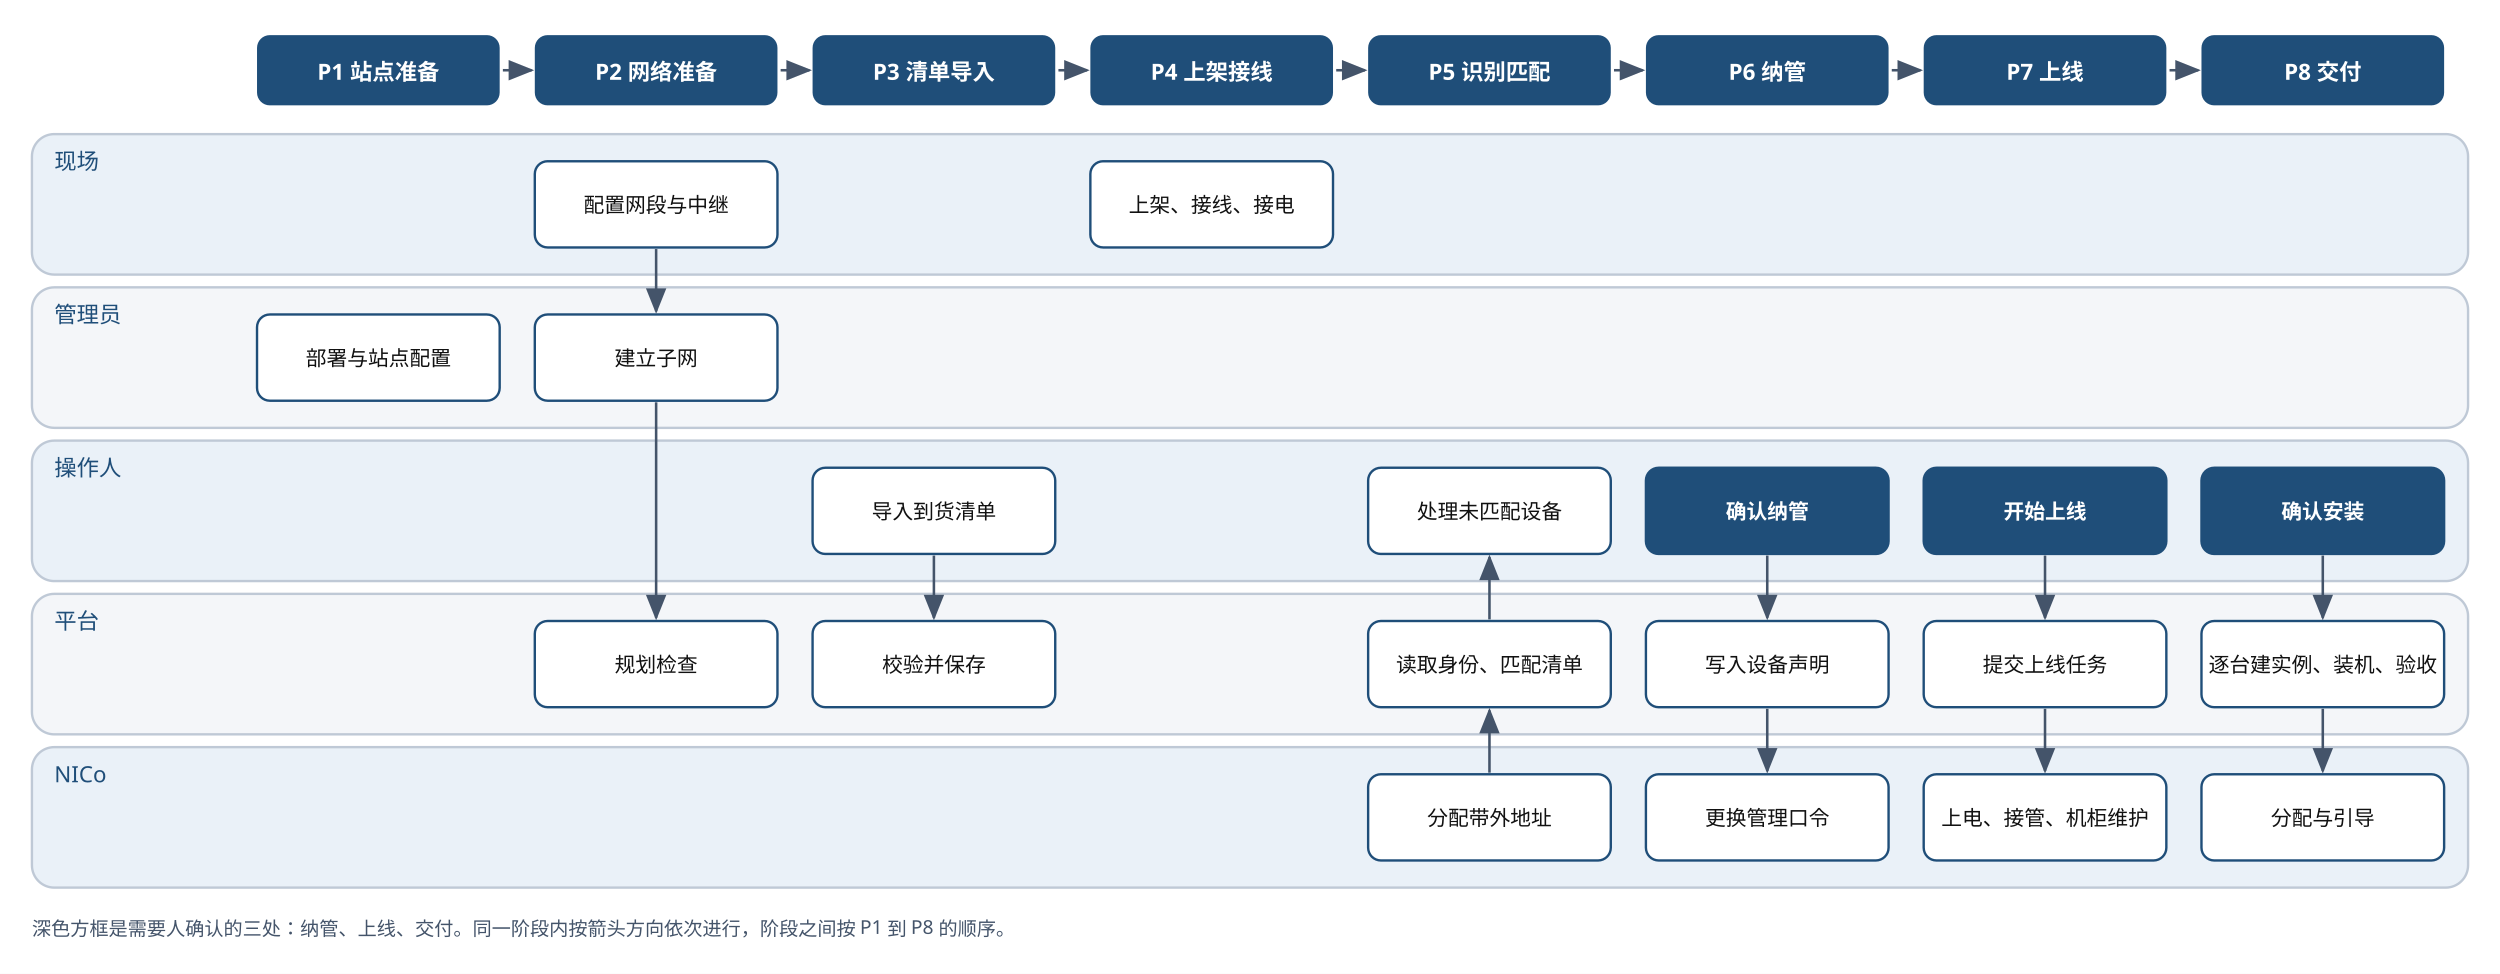
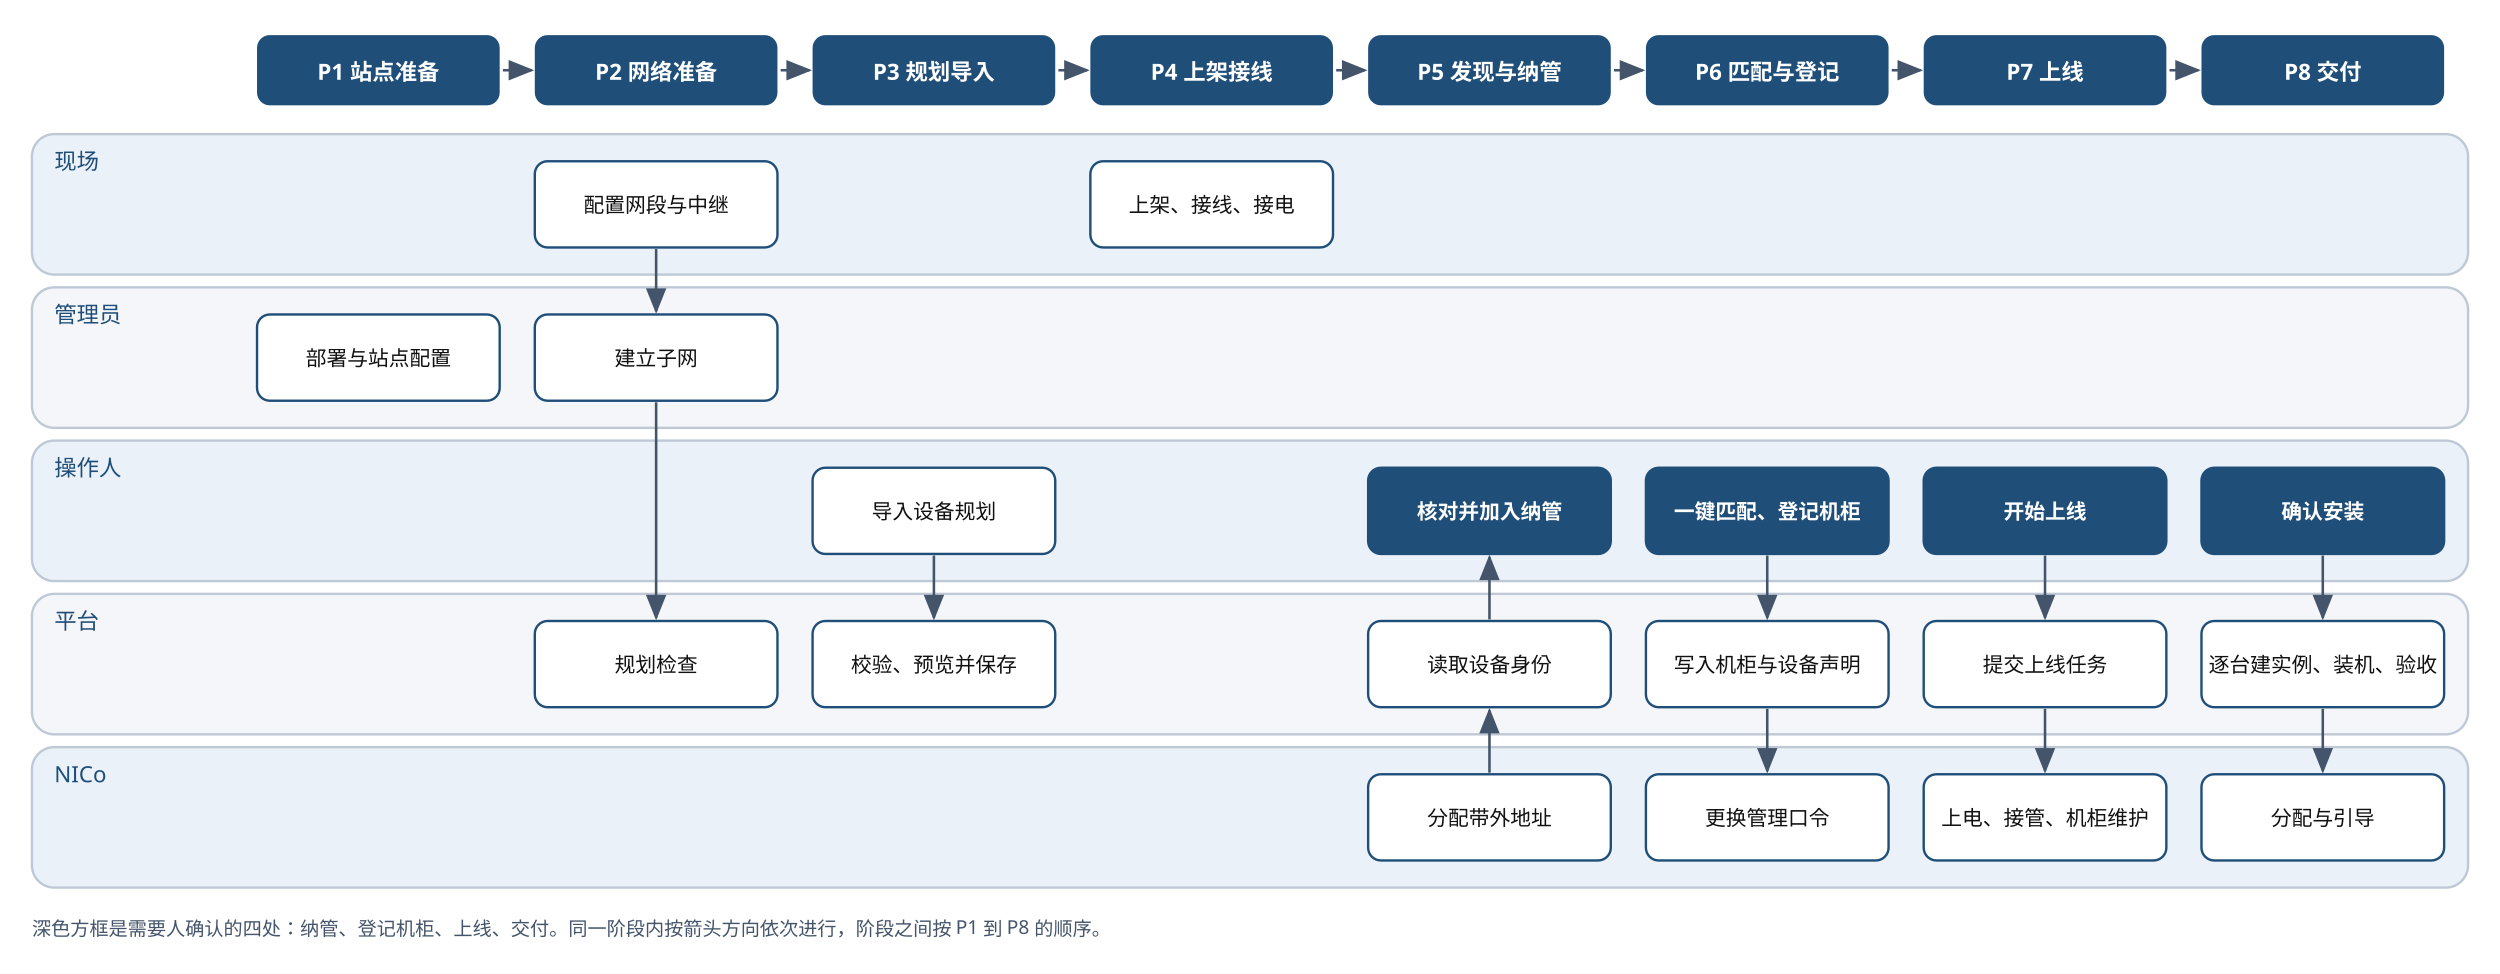
<svg xmlns="http://www.w3.org/2000/svg" width="1566" height="610" viewBox="0 0 1566 610" font-family="PingFang SC, Heiti SC, sans-serif">
  <defs>
    <marker id="ae" markerWidth="10" markerHeight="8" refX="9" refY="4" orient="auto">
      <path d="M0,0 L10,4 L0,8 z" fill="#44546A" />
    </marker>
  </defs>
  <rect width="1566" height="610" fill="white" />
  <rect x="20" y="84" width="1526" height="88" rx="14" fill="#EAF1F8" stroke="#BFC9D6" stroke-width="1.5" />
  <text x="34" y="106" font-size="14" fill="#1F4E79">现场</text>
  <rect x="20" y="180" width="1526" height="88" rx="14" fill="#F4F6F9" stroke="#BFC9D6" stroke-width="1.5" />
  <text x="34" y="202" font-size="14" fill="#1F4E79">管理员</text>
  <rect x="20" y="276" width="1526" height="88" rx="14" fill="#EAF1F8" stroke="#BFC9D6" stroke-width="1.5" />
  <text x="34" y="298" font-size="14" fill="#1F4E79">操作人</text>
  <rect x="20" y="372" width="1526" height="88" rx="14" fill="#F4F6F9" stroke="#BFC9D6" stroke-width="1.5" />
  <text x="34" y="394" font-size="14" fill="#1F4E79">平台</text>
  <rect x="20" y="468" width="1526" height="88" rx="14" fill="#EAF1F8" stroke="#BFC9D6" stroke-width="1.5" />
  <text x="34" y="490" font-size="14" fill="#1F4E79">NICo</text>
  <rect x="161.0" y="22" width="152" height="44" rx="8" fill="#1F4E79" />
  <text x="237.0" y="50" text-anchor="middle" font-size="14" font-weight="600" fill="#FFFFFF">P1 站点准备</text>
  <rect x="335.0" y="22" width="152" height="44" rx="8" fill="#1F4E79" />
  <text x="411.0" y="50" text-anchor="middle" font-size="14" font-weight="600" fill="#FFFFFF">P2 网络准备</text>
  <line x1="315.0" y1="44" x2="333.0" y2="44" stroke="#44546A" stroke-width="1.6" marker-end="url(#ae)" />
  <rect x="509.0" y="22" width="152" height="44" rx="8" fill="#1F4E79" />
-   <text x="585.0" y="50" text-anchor="middle" font-size="14" font-weight="600" fill="#FFFFFF">P3 清单导入</text>
+   <text x="585.0" y="50" text-anchor="middle" font-size="14" font-weight="600" fill="#FFFFFF">P3 规划导入</text>
  <line x1="489.0" y1="44" x2="507.0" y2="44" stroke="#44546A" stroke-width="1.6" marker-end="url(#ae)" />
  <rect x="683.0" y="22" width="152" height="44" rx="8" fill="#1F4E79" />
  <text x="759.0" y="50" text-anchor="middle" font-size="14" font-weight="600" fill="#FFFFFF">P4 上架接线</text>
  <line x1="663.0" y1="44" x2="681.0" y2="44" stroke="#44546A" stroke-width="1.6" marker-end="url(#ae)" />
  <rect x="857.0" y="22" width="152" height="44" rx="8" fill="#1F4E79" />
-   <text x="933.0" y="50" text-anchor="middle" font-size="14" font-weight="600" fill="#FFFFFF">P5 识别匹配</text>
+   <text x="933.0" y="50" text-anchor="middle" font-size="14" font-weight="600" fill="#FFFFFF">P5 发现与纳管</text>
  <line x1="837.0" y1="44" x2="855.0" y2="44" stroke="#44546A" stroke-width="1.6" marker-end="url(#ae)" />
  <rect x="1031.0" y="22" width="152" height="44" rx="8" fill="#1F4E79" />
-   <text x="1107.0" y="50" text-anchor="middle" font-size="14" font-weight="600" fill="#FFFFFF">P6 纳管</text>
+   <text x="1107.0" y="50" text-anchor="middle" font-size="14" font-weight="600" fill="#FFFFFF">P6 匹配与登记</text>
  <line x1="1011.0" y1="44" x2="1029.0" y2="44" stroke="#44546A" stroke-width="1.6" marker-end="url(#ae)" />
  <rect x="1205.0" y="22" width="152" height="44" rx="8" fill="#1F4E79" />
  <text x="1281.0" y="50" text-anchor="middle" font-size="14" font-weight="600" fill="#FFFFFF">P7 上线</text>
  <line x1="1185.0" y1="44" x2="1203.0" y2="44" stroke="#44546A" stroke-width="1.6" marker-end="url(#ae)" />
  <rect x="1379.0" y="22" width="152" height="44" rx="8" fill="#1F4E79" />
  <text x="1455.0" y="50" text-anchor="middle" font-size="14" font-weight="600" fill="#FFFFFF">P8 交付</text>
  <line x1="1359.0" y1="44" x2="1377.0" y2="44" stroke="#44546A" stroke-width="1.6" marker-end="url(#ae)" />
  <rect x="161.0" y="197.0" width="152" height="54" rx="8" fill="#FFFFFF" stroke="#1F4E79" stroke-width="1.5" />
  <text x="237.0" y="229.0" text-anchor="middle" font-size="13" font-weight="400" fill="#111111">部署与站点配置</text>
  <rect x="335.0" y="101.0" width="152" height="54" rx="8" fill="#FFFFFF" stroke="#1F4E79" stroke-width="1.5" />
  <text x="411.0" y="133.0" text-anchor="middle" font-size="13" font-weight="400" fill="#111111">配置网段与中继</text>
  <rect x="335.0" y="197.0" width="152" height="54" rx="8" fill="#FFFFFF" stroke="#1F4E79" stroke-width="1.5" />
  <text x="411.0" y="229.0" text-anchor="middle" font-size="13" font-weight="400" fill="#111111">建立子网</text>
  <rect x="335.0" y="389.0" width="152" height="54" rx="8" fill="#FFFFFF" stroke="#1F4E79" stroke-width="1.5" />
  <text x="411.0" y="421.0" text-anchor="middle" font-size="13" font-weight="400" fill="#111111">规划检查</text>
  <rect x="509.0" y="293.0" width="152" height="54" rx="8" fill="#FFFFFF" stroke="#1F4E79" stroke-width="1.5" />
-   <text x="585.0" y="325.0" text-anchor="middle" font-size="13" font-weight="400" fill="#111111">导入到货清单</text>
+   <text x="585.0" y="325.0" text-anchor="middle" font-size="13" font-weight="400" fill="#111111">导入设备规划</text>
  <rect x="509.0" y="389.0" width="152" height="54" rx="8" fill="#FFFFFF" stroke="#1F4E79" stroke-width="1.5" />
-   <text x="585.0" y="421.0" text-anchor="middle" font-size="13" font-weight="400" fill="#111111">校验并保存</text>
+   <text x="585.0" y="421.0" text-anchor="middle" font-size="13" font-weight="400" fill="#111111">校验、预览并保存</text>
  <rect x="683.0" y="101.0" width="152" height="54" rx="8" fill="#FFFFFF" stroke="#1F4E79" stroke-width="1.5" />
  <text x="759.0" y="133.0" text-anchor="middle" font-size="13" font-weight="400" fill="#111111">上架、接线、接电</text>
  <rect x="857.0" y="485.0" width="152" height="54" rx="8" fill="#FFFFFF" stroke="#1F4E79" stroke-width="1.5" />
  <text x="933.0" y="517.0" text-anchor="middle" font-size="13" font-weight="400" fill="#111111">分配带外地址</text>
  <rect x="857.0" y="389.0" width="152" height="54" rx="8" fill="#FFFFFF" stroke="#1F4E79" stroke-width="1.5" />
-   <text x="933.0" y="421.0" text-anchor="middle" font-size="13" font-weight="400" fill="#111111">读取身份、匹配清单</text>
-   <rect x="857.0" y="293.0" width="152" height="54" rx="8" fill="#FFFFFF" stroke="#1F4E79" stroke-width="1.5" />
-   <text x="933.0" y="325.0" text-anchor="middle" font-size="13" font-weight="400" fill="#111111">处理未匹配设备</text>
+   <text x="933.0" y="421.0" text-anchor="middle" font-size="13" font-weight="400" fill="#111111">读取设备身份</text>
+   <rect x="857.0" y="293.0" width="152" height="54" rx="8" fill="#1F4E79" stroke="#1F4E79" stroke-width="1.5" />
+   <text x="933.0" y="325.0" text-anchor="middle" font-size="13" font-weight="600" fill="#FFFFFF">核对并加入纳管</text>
  <rect x="1031.0" y="293.0" width="152" height="54" rx="8" fill="#1F4E79" stroke="#1F4E79" stroke-width="1.5" />
-   <text x="1107.0" y="325.0" text-anchor="middle" font-size="13" font-weight="600" fill="#FFFFFF">确认纳管</text>
+   <text x="1107.0" y="325.0" text-anchor="middle" font-size="13" font-weight="600" fill="#FFFFFF">一键匹配、登记机柜</text>
  <rect x="1031.0" y="389.0" width="152" height="54" rx="8" fill="#FFFFFF" stroke="#1F4E79" stroke-width="1.5" />
-   <text x="1107.0" y="421.0" text-anchor="middle" font-size="13" font-weight="400" fill="#111111">写入设备声明</text>
+   <text x="1107.0" y="421.0" text-anchor="middle" font-size="13" font-weight="400" fill="#111111">写入机柜与设备声明</text>
  <rect x="1031.0" y="485.0" width="152" height="54" rx="8" fill="#FFFFFF" stroke="#1F4E79" stroke-width="1.5" />
  <text x="1107.0" y="517.0" text-anchor="middle" font-size="13" font-weight="400" fill="#111111">更换管理口令</text>
  <rect x="1205.0" y="293.0" width="152" height="54" rx="8" fill="#1F4E79" stroke="#1F4E79" stroke-width="1.5" />
  <text x="1281.0" y="325.0" text-anchor="middle" font-size="13" font-weight="600" fill="#FFFFFF">开始上线</text>
  <rect x="1205.0" y="389.0" width="152" height="54" rx="8" fill="#FFFFFF" stroke="#1F4E79" stroke-width="1.5" />
  <text x="1281.0" y="421.0" text-anchor="middle" font-size="13" font-weight="400" fill="#111111">提交上线任务</text>
  <rect x="1205.0" y="485.0" width="152" height="54" rx="8" fill="#FFFFFF" stroke="#1F4E79" stroke-width="1.5" />
  <text x="1281.0" y="517.0" text-anchor="middle" font-size="13" font-weight="400" fill="#111111">上电、接管、机柜维护</text>
  <rect x="1379.0" y="293.0" width="152" height="54" rx="8" fill="#1F4E79" stroke="#1F4E79" stroke-width="1.5" />
  <text x="1455.0" y="325.0" text-anchor="middle" font-size="13" font-weight="600" fill="#FFFFFF">确认安装</text>
  <rect x="1379.0" y="389.0" width="152" height="54" rx="8" fill="#FFFFFF" stroke="#1F4E79" stroke-width="1.5" />
  <text x="1455.0" y="421.0" text-anchor="middle" font-size="13" font-weight="400" fill="#111111">逐台建实例、装机、验收</text>
  <rect x="1379.0" y="485.0" width="152" height="54" rx="8" fill="#FFFFFF" stroke="#1F4E79" stroke-width="1.5" />
  <text x="1455.0" y="517.0" text-anchor="middle" font-size="13" font-weight="400" fill="#111111">分配与引导</text>
  <line x1="411.0" y1="156.0" x2="411.0" y2="195.0" stroke="#44546A" stroke-width="1.6" marker-end="url(#ae)" />
  <line x1="411.0" y1="252.0" x2="411.0" y2="387.0" stroke="#44546A" stroke-width="1.6" marker-end="url(#ae)" />
  <line x1="585.0" y1="348.0" x2="585.0" y2="387.0" stroke="#44546A" stroke-width="1.6" marker-end="url(#ae)" />
  <line x1="933.0" y1="484.0" x2="933.0" y2="445.0" stroke="#44546A" stroke-width="1.6" marker-end="url(#ae)" />
  <line x1="933.0" y1="388.0" x2="933.0" y2="349.0" stroke="#44546A" stroke-width="1.6" marker-end="url(#ae)" />
  <line x1="1107.0" y1="348.0" x2="1107.0" y2="387.0" stroke="#44546A" stroke-width="1.6" marker-end="url(#ae)" />
  <line x1="1107.0" y1="444.0" x2="1107.0" y2="483.0" stroke="#44546A" stroke-width="1.6" marker-end="url(#ae)" />
  <line x1="1281.0" y1="348.0" x2="1281.0" y2="387.0" stroke="#44546A" stroke-width="1.6" marker-end="url(#ae)" />
  <line x1="1281.0" y1="444.0" x2="1281.0" y2="483.0" stroke="#44546A" stroke-width="1.6" marker-end="url(#ae)" />
  <line x1="1455.0" y1="348.0" x2="1455.0" y2="387.0" stroke="#44546A" stroke-width="1.6" marker-end="url(#ae)" />
  <line x1="1455.0" y1="444.0" x2="1455.0" y2="483.0" stroke="#44546A" stroke-width="1.6" marker-end="url(#ae)" />
-   <text x="20" y="586" font-size="12" fill="#44546A" text-anchor="start">深色方框是需要人确认的三处：纳管、上线、交付。同一阶段内按箭头方向依次进行，阶段之间按 P1 到 P8 的顺序。</text>
+   <text x="20" y="586" font-size="12" fill="#44546A" text-anchor="start">深色方框是需要人确认的四处：纳管、登记机柜、上线、交付。同一阶段内按箭头方向依次进行，阶段之间按 P1 到 P8 的顺序。</text>
</svg>
